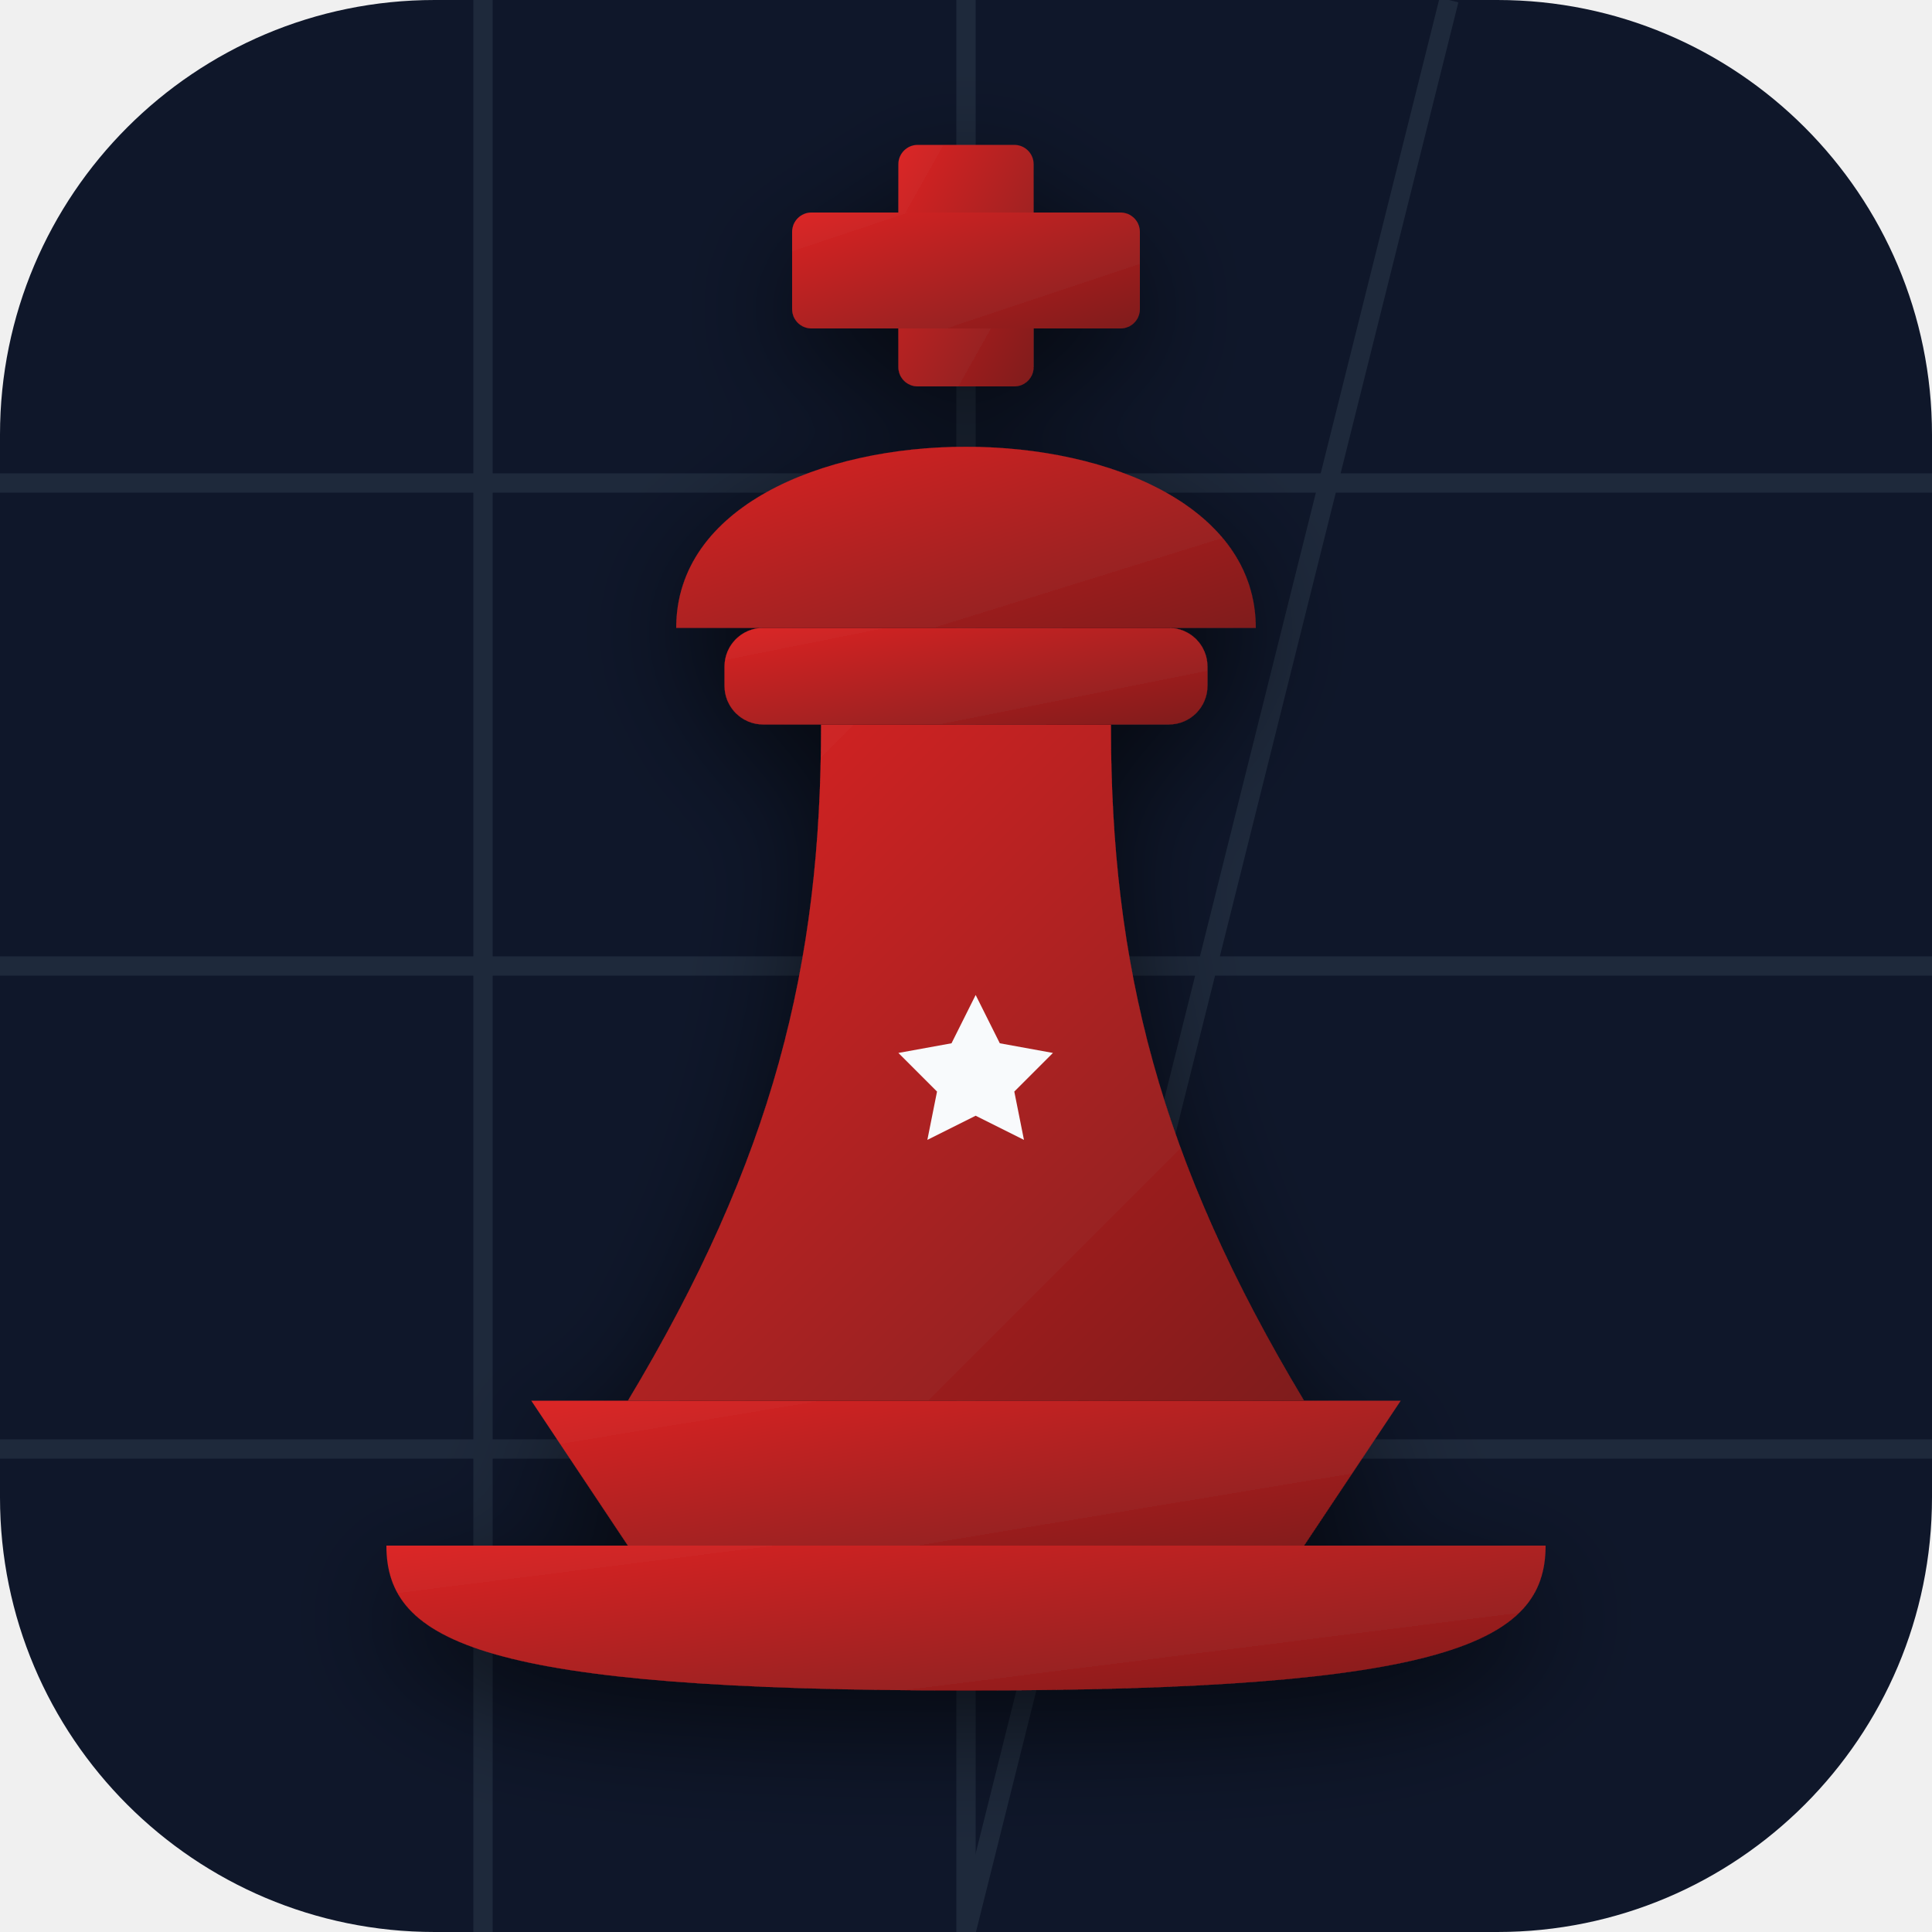
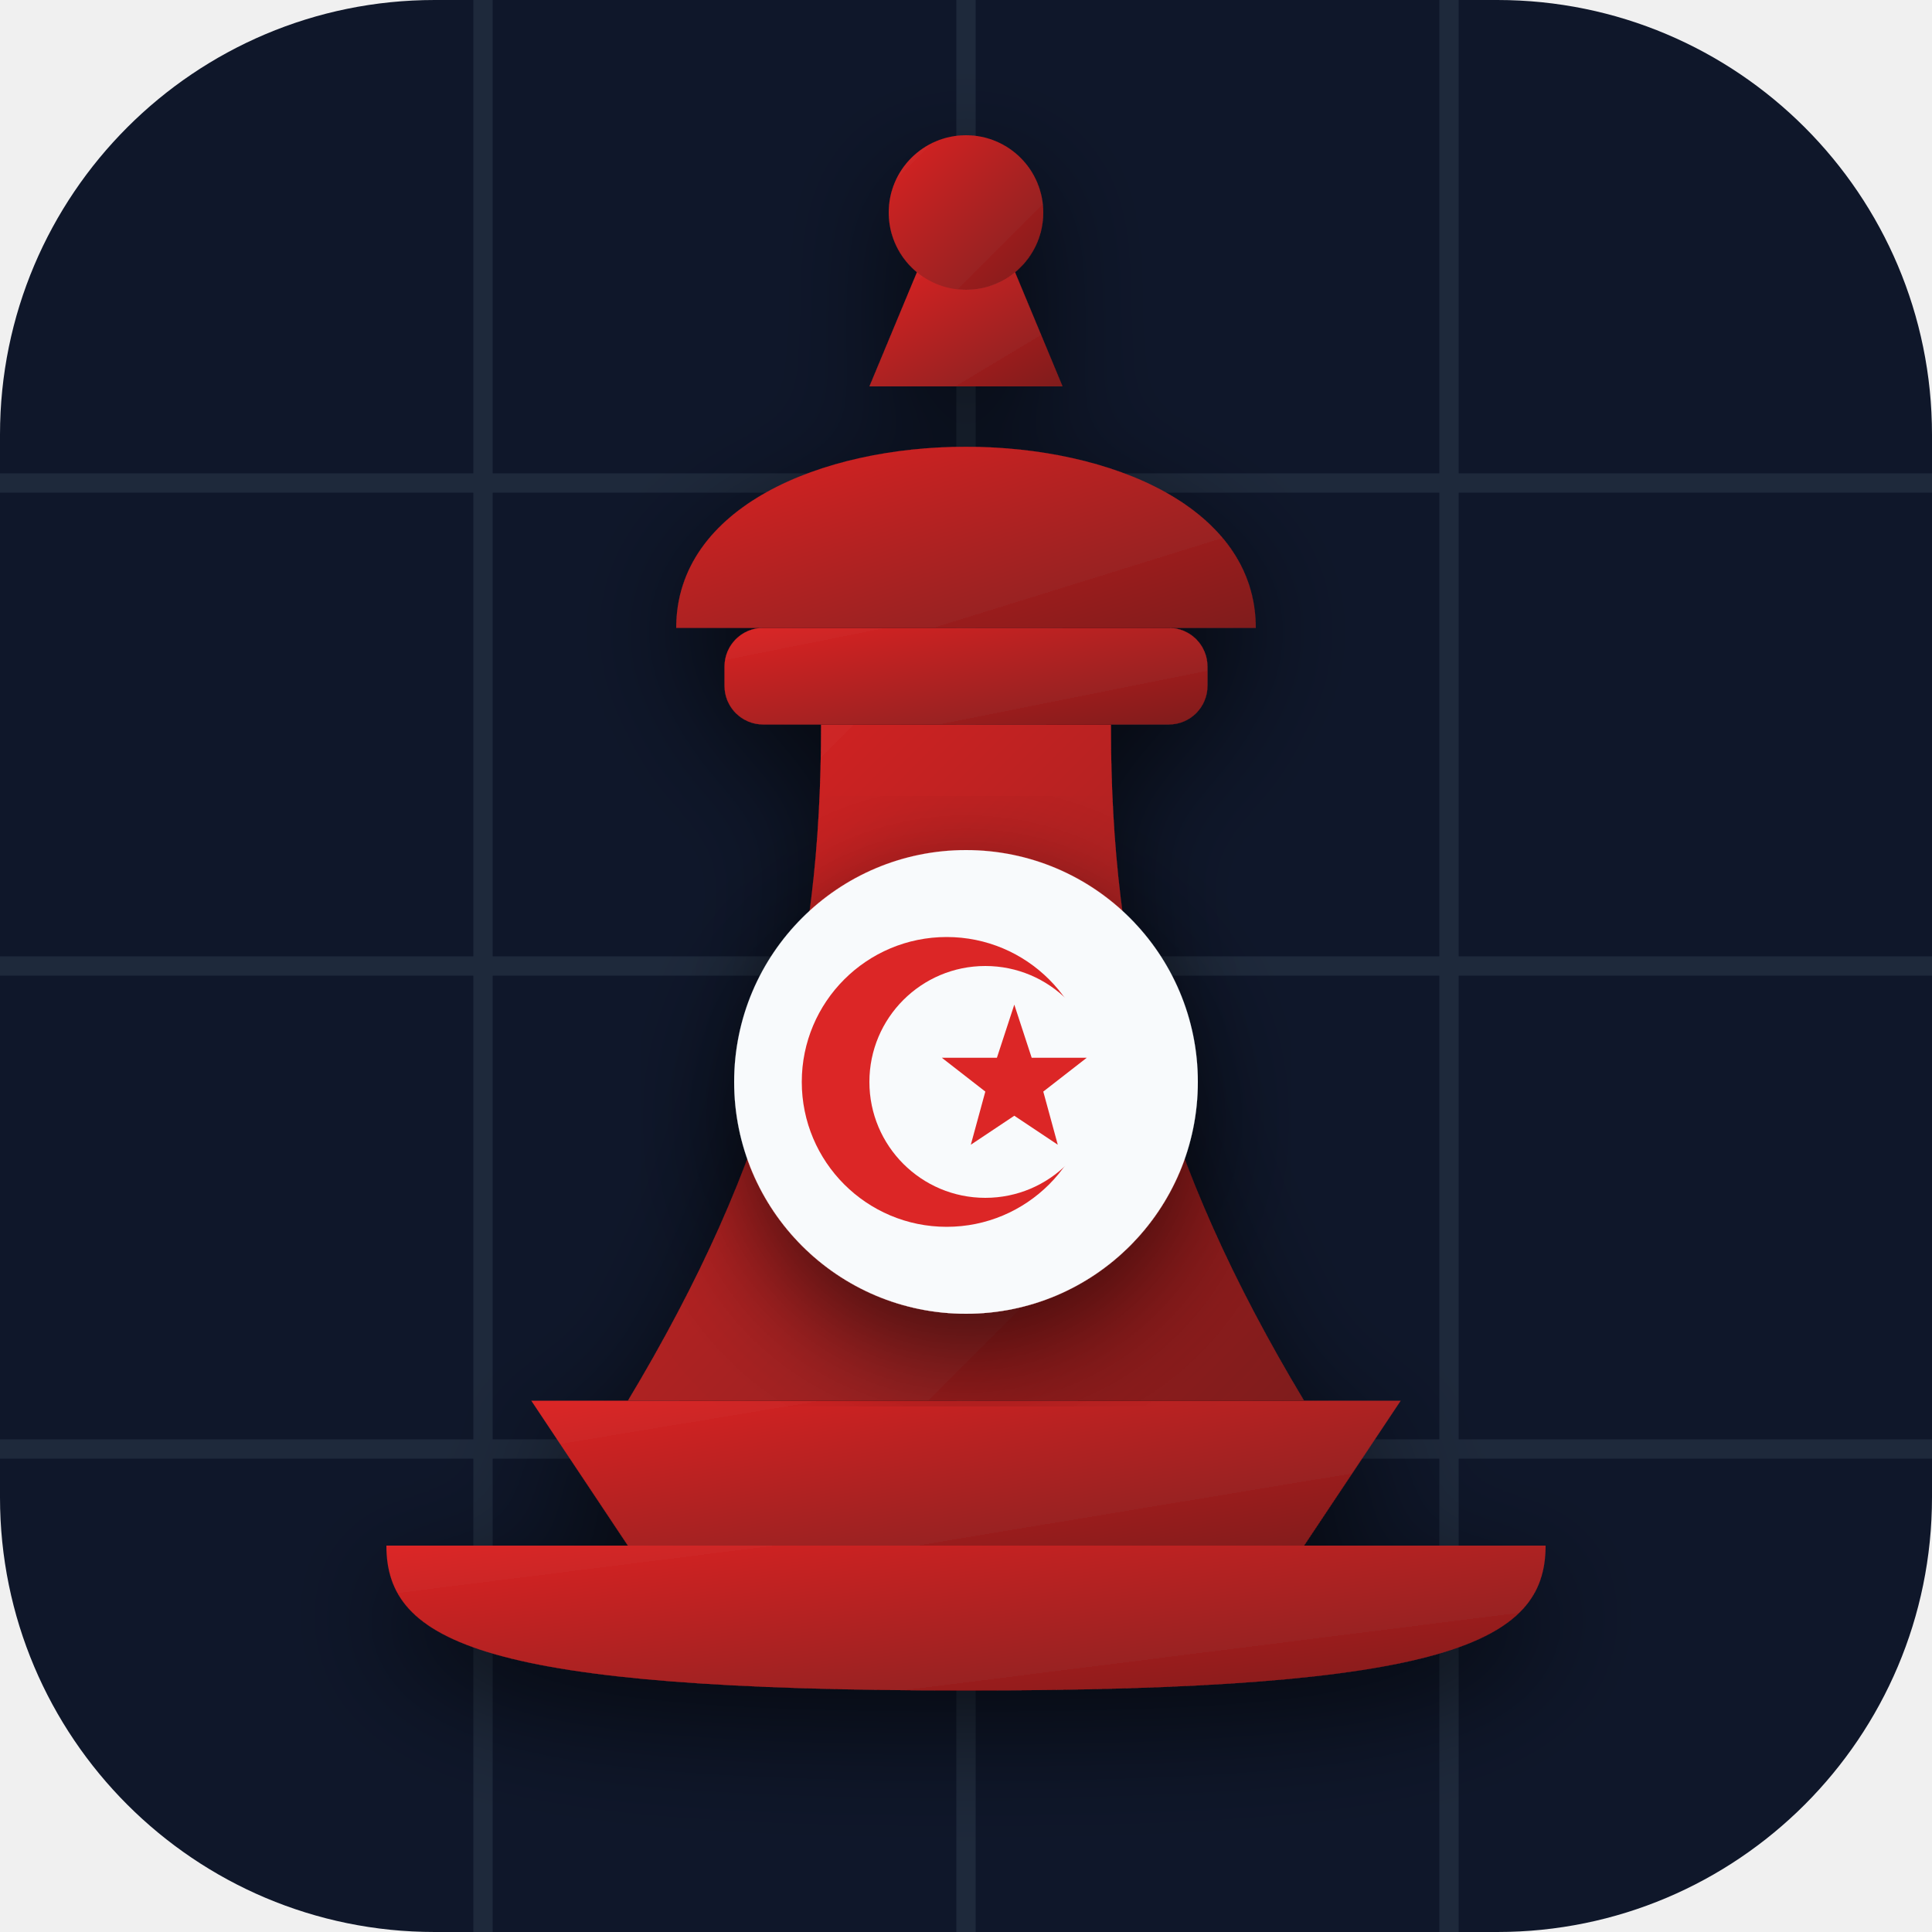
<svg xmlns="http://www.w3.org/2000/svg" viewBox="0 0 200 200">
  <defs>
    <linearGradient id="kingGrad" x1="0%" y1="0%" x2="100%" y2="100%">
      <stop offset="0%" stop-color="#DC2626" />
      <stop offset="100%" stop-color="#7F1D1D" />
    </linearGradient>
    <filter id="glow" x="-20%" y="-20%" width="140%" height="140%">
      <feDropShadow dx="0" dy="4" stdDeviation="6" flood-color="#000000" flood-opacity="0.6" />
    </filter>
+     <mask id="crescent">
+       <rect width="200" height="200" fill="white" />
+       <circle cx="102" cy="112" r="12" fill="black" />
+     </mask>
  </defs>
  <rect width="200" height="200" fill="#0F172A" rx="45" />
  <g stroke="#1E293B" stroke-width="2">
    <line x1="0" y1="50" x2="200" y2="50" />
    <line x1="0" y1="100" x2="200" y2="100" />
    <line x1="0" y1="150" x2="200" y2="150" />
    <line x1="50" y1="0" x2="50" y2="200" />
    <line x1="100" y1="0" x2="100" y2="200" />
-     <line x1="150" y1="0" x2="100" y2="200" />
+     <line x1="150" y1="0" x2="150" y2="200" />
  </g>
  <g fill="url(#kingGrad)" filter="url(#glow)">
    <path d="M40 160 L160 160 C 160 170, 150 175, 100 175 C 50 175, 40 170, 40 160 Z" />
    <path d="M55 145 L145 145 L135 160 L65 160 Z" />
    <path d="M65 145 C 80 120, 85 100, 85 75 L115 75 C 115 100, 120 120, 135 145 Z" />
    <rect x="75" y="65" width="50" height="10" rx="4" />
    <path d="M70 65 C 70 40, 130 40, 130 65 Z" />
-     <rect x="93" y="15" width="14" height="25" rx="2" />
-     <rect x="82" y="22" width="36" height="12" rx="2" />
+     <path d="M 90 40 L 110 40 L 105 28 L 95 28 Z" />
+     <circle cx="100" cy="22" r="8" />
  </g>
-   <g fill="#F8FAFC">
-     <path d="M 97 93 A 16 16 0 1 0 97 127 A 12 12 0 1 1 97 93 Z" />
-     <polygon points="101,103 103.5,108 109,109 105,113 106,118 101,115.5 96,118 97,113 93,109 98.5,108" />
-   </g>
+   <circle cx="100" cy="112" r="24" fill="#F8FAFC" filter="url(#glow)" />
+   <circle cx="98" cy="112" r="15" fill="#DC2626" mask="url(#crescent)" />
+   <polygon points="105,104 106.8,109.5 112.5,109.5 108,113 109.5,118.5 105,115.5 100.5,118.5 102,113 97.5,109.5 103.2,109.5" fill="#DC2626" />
</svg>
